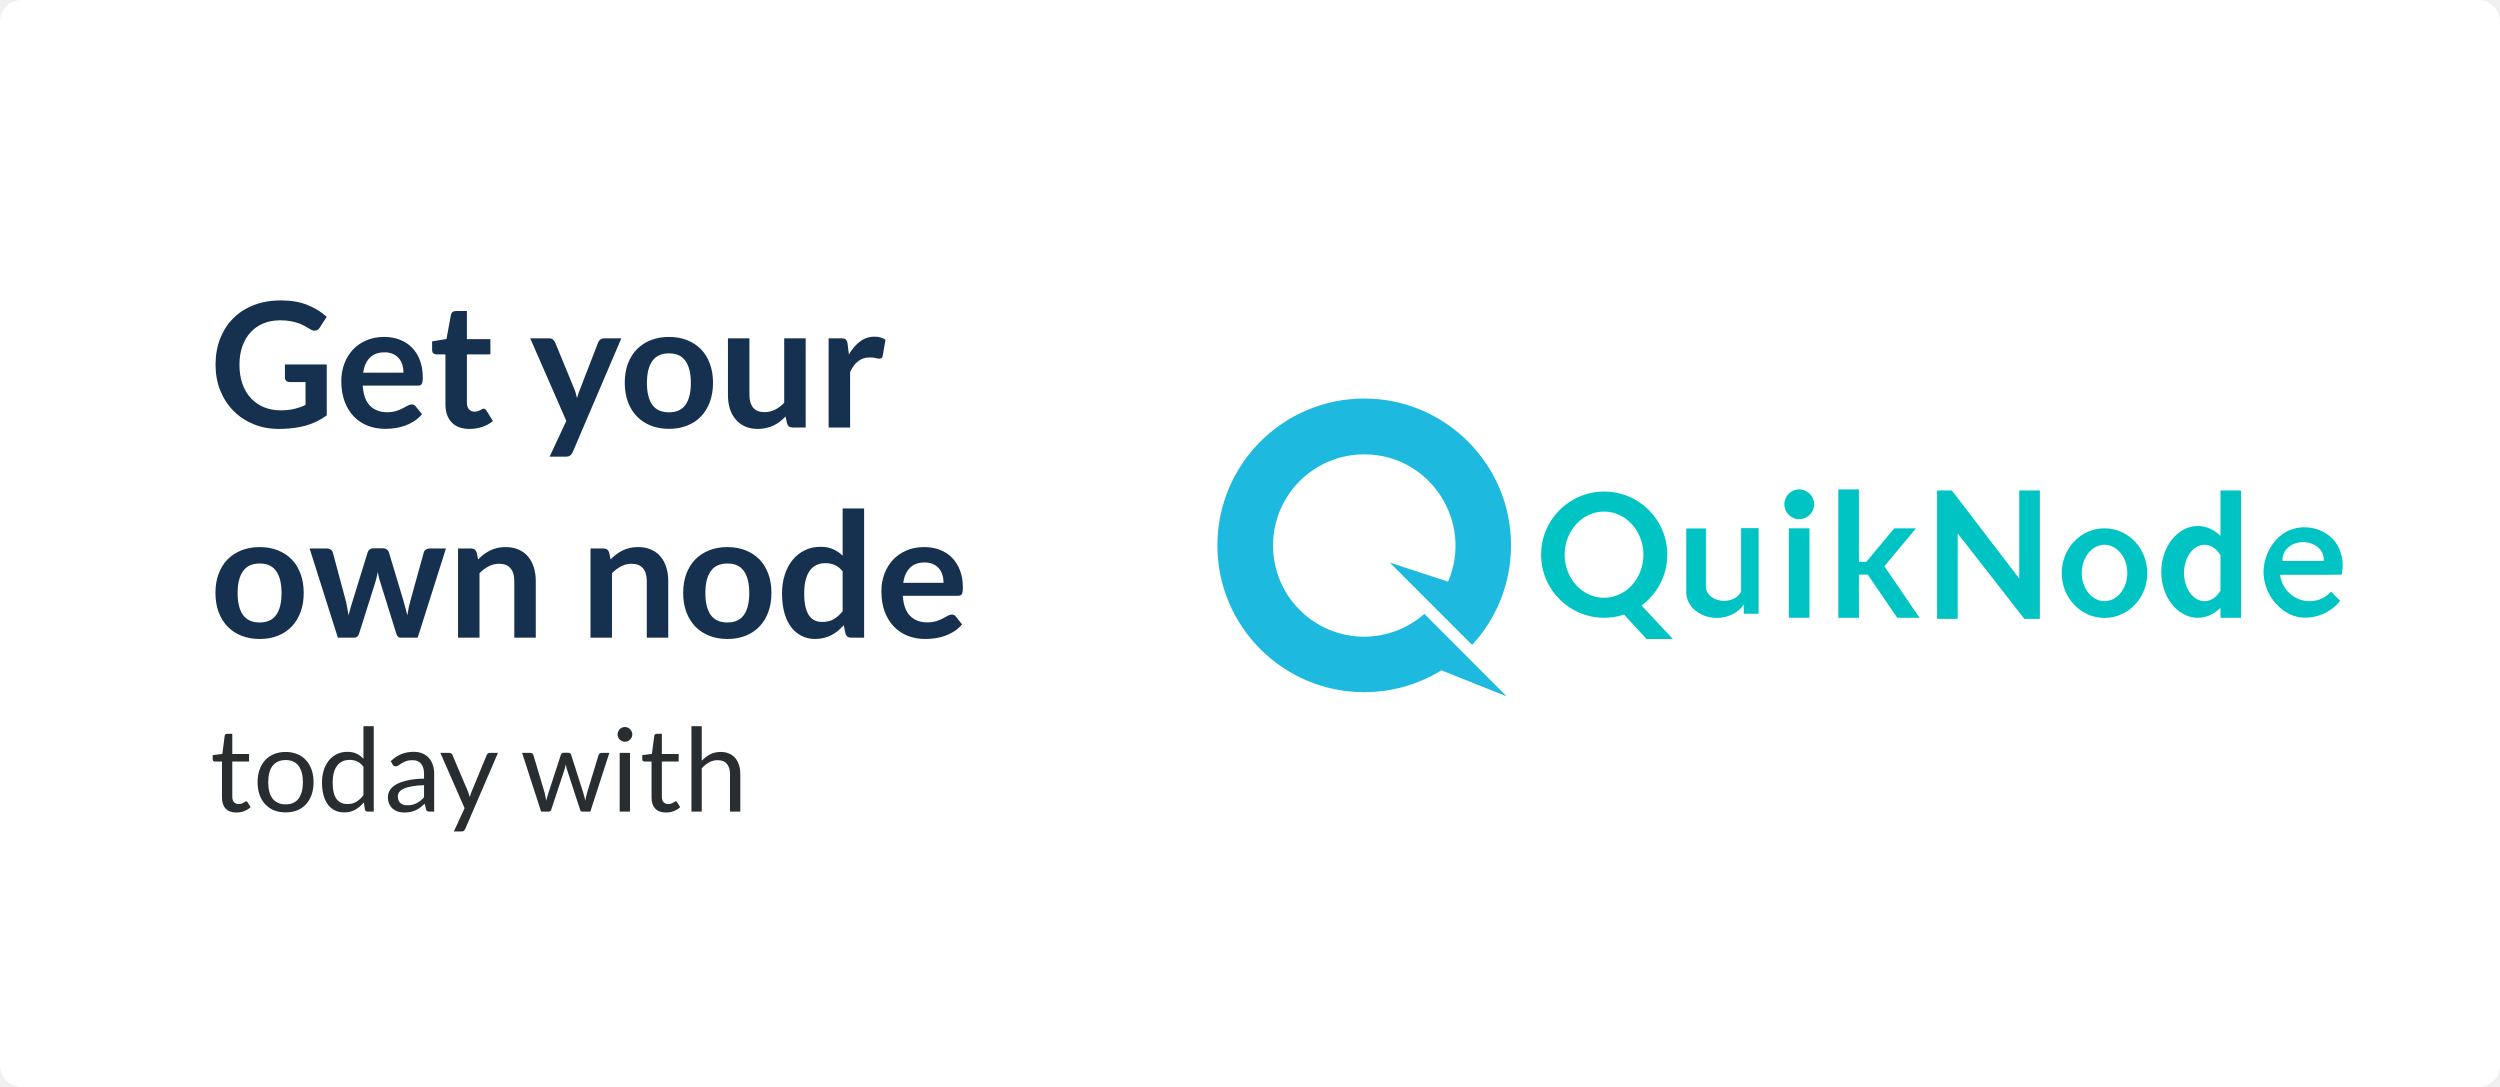
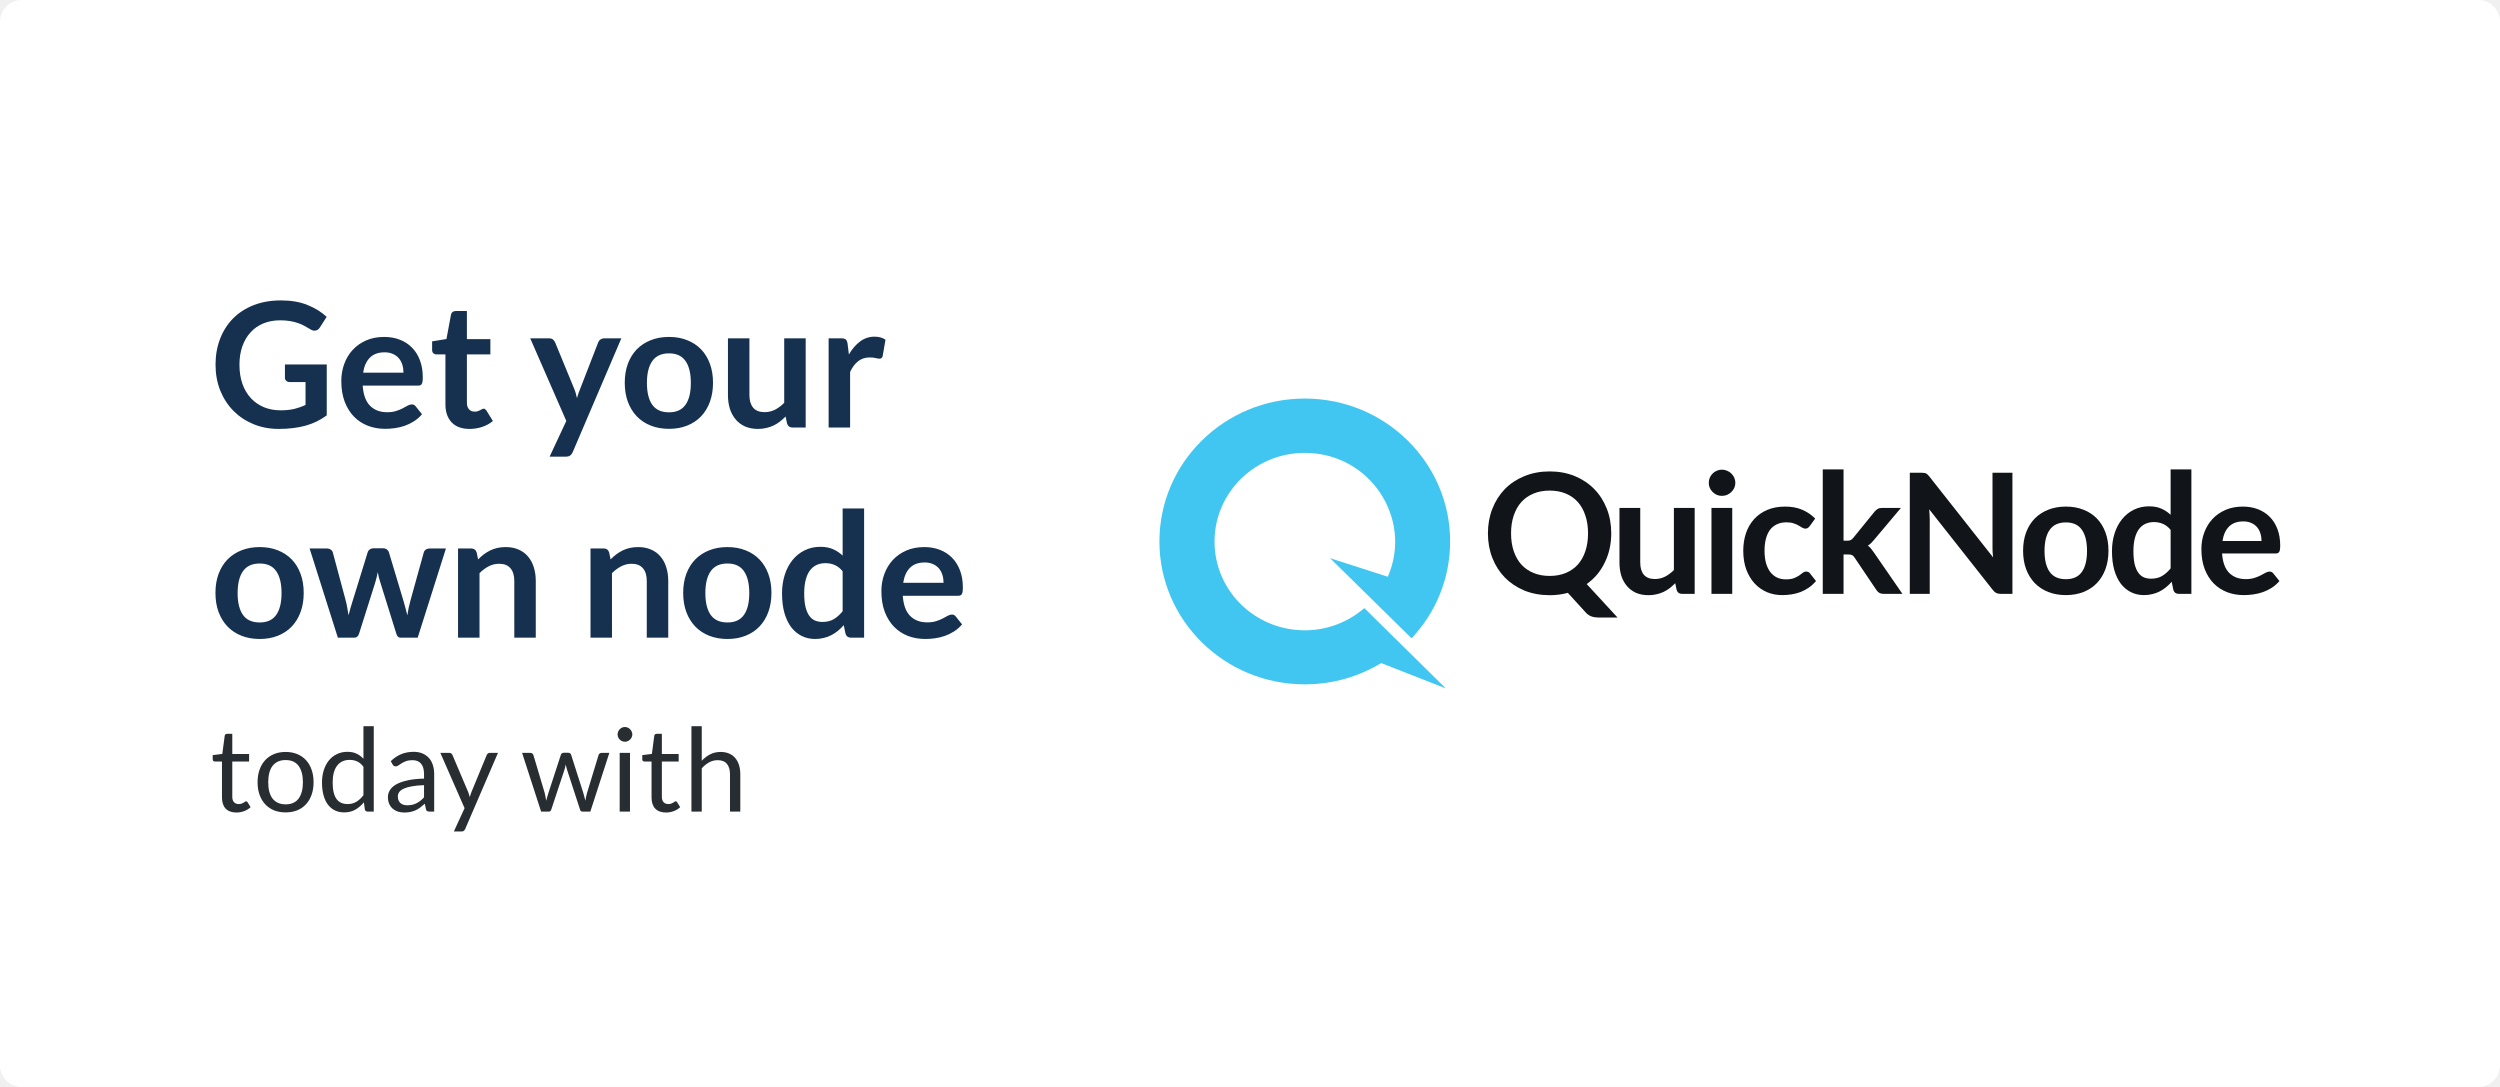
- <svg xmlns="http://www.w3.org/2000/svg" viewBox="0 0 345 150">
+ <svg xmlns="http://www.w3.org/2000/svg" width="345" height="150" viewBox="0 0 345 150" fill="none">
  <rect width="345" height="150" rx="3" fill="white" />
  <path d="M38.72 56.624C39.448 56.624 40.08 56.56 40.616 56.432C41.16 56.296 41.676 56.112 42.164 55.88V52.724H39.992C39.784 52.724 39.62 52.668 39.5 52.556C39.38 52.436 39.32 52.292 39.32 52.124V50.3H45.092V57.32C44.652 57.64 44.192 57.92 43.712 58.16C43.24 58.392 42.732 58.584 42.188 58.736C41.652 58.888 41.076 59 40.46 59.072C39.844 59.152 39.18 59.192 38.468 59.192C37.204 59.192 36.04 58.972 34.976 58.532C33.912 58.092 32.992 57.48 32.216 56.696C31.44 55.912 30.832 54.976 30.392 53.888C29.96 52.8 29.744 51.612 29.744 50.324C29.744 49.02 29.956 47.824 30.38 46.736C30.804 45.648 31.404 44.712 32.18 43.928C32.964 43.144 33.912 42.536 35.024 42.104C36.136 41.672 37.384 41.456 38.768 41.456C40.184 41.456 41.408 41.668 42.44 42.092C43.48 42.508 44.36 43.052 45.08 43.724L44.144 45.188C43.96 45.484 43.716 45.632 43.412 45.632C43.22 45.632 43.024 45.568 42.824 45.44C42.568 45.288 42.304 45.136 42.032 44.984C41.768 44.832 41.472 44.7 41.144 44.588C40.824 44.476 40.46 44.384 40.052 44.312C39.652 44.24 39.188 44.204 38.66 44.204C37.804 44.204 37.028 44.348 36.332 44.636C35.644 44.924 35.056 45.336 34.568 45.872C34.08 46.408 33.704 47.052 33.44 47.804C33.176 48.556 33.044 49.396 33.044 50.324C33.044 51.324 33.184 52.216 33.464 53C33.744 53.776 34.136 54.432 34.64 54.968C35.144 55.504 35.744 55.916 36.44 56.204C37.136 56.484 37.896 56.624 38.72 56.624ZM53.016 46.496C53.792 46.496 54.504 46.62 55.152 46.868C55.808 47.116 56.372 47.48 56.844 47.96C57.316 48.432 57.684 49.016 57.948 49.712C58.212 50.4 58.344 51.188 58.344 52.076C58.344 52.3 58.332 52.488 58.308 52.64C58.292 52.784 58.256 52.9 58.2 52.988C58.152 53.068 58.084 53.128 57.996 53.168C57.908 53.2 57.796 53.216 57.66 53.216H50.052C50.14 54.48 50.48 55.408 51.072 56C51.664 56.592 52.448 56.888 53.424 56.888C53.904 56.888 54.316 56.832 54.66 56.72C55.012 56.608 55.316 56.484 55.572 56.348C55.836 56.212 56.064 56.088 56.256 55.976C56.456 55.864 56.648 55.808 56.832 55.808C56.952 55.808 57.056 55.832 57.144 55.88C57.232 55.928 57.308 55.996 57.372 56.084L58.236 57.164C57.908 57.548 57.54 57.872 57.132 58.136C56.724 58.392 56.296 58.6 55.848 58.76C55.408 58.912 54.956 59.02 54.492 59.084C54.036 59.148 53.592 59.18 53.16 59.18C52.304 59.18 51.508 59.04 50.772 58.76C50.036 58.472 49.396 58.052 48.852 57.5C48.308 56.94 47.88 56.252 47.568 55.436C47.256 54.612 47.1 53.66 47.1 52.58C47.1 51.74 47.236 50.952 47.508 50.216C47.78 49.472 48.168 48.828 48.672 48.284C49.184 47.732 49.804 47.296 50.532 46.976C51.268 46.656 52.096 46.496 53.016 46.496ZM53.076 48.62C52.212 48.62 51.536 48.864 51.048 49.352C50.56 49.84 50.248 50.532 50.112 51.428H55.68C55.68 51.044 55.628 50.684 55.524 50.348C55.42 50.004 55.26 49.704 55.044 49.448C54.828 49.192 54.556 48.992 54.228 48.848C53.9 48.696 53.516 48.62 53.076 48.62ZM64.792 59.192C63.728 59.192 62.908 58.892 62.332 58.292C61.756 57.684 61.468 56.848 61.468 55.784V48.908H60.22C60.06 48.908 59.92 48.856 59.8 48.752C59.688 48.648 59.632 48.492 59.632 48.284V47.108L61.612 46.784L62.236 43.424C62.268 43.264 62.34 43.14 62.452 43.052C62.572 42.964 62.72 42.92 62.896 42.92H64.432V46.796H67.672V48.908H64.432V55.58C64.432 55.964 64.528 56.264 64.72 56.48C64.912 56.696 65.168 56.804 65.488 56.804C65.672 56.804 65.824 56.784 65.944 56.744C66.072 56.696 66.18 56.648 66.268 56.6C66.364 56.552 66.448 56.508 66.52 56.468C66.592 56.42 66.664 56.396 66.736 56.396C66.824 56.396 66.896 56.42 66.952 56.468C67.008 56.508 67.068 56.572 67.132 56.66L68.02 58.1C67.588 58.46 67.092 58.732 66.532 58.916C65.972 59.1 65.392 59.192 64.792 59.192ZM79.038 62.384C78.95 62.592 78.834 62.748 78.69 62.852C78.554 62.964 78.342 63.02 78.054 63.02H75.846L78.15 58.088L73.17 46.688H75.762C76.002 46.688 76.186 46.744 76.314 46.856C76.442 46.968 76.538 47.096 76.602 47.24L79.23 53.624C79.318 53.832 79.394 54.048 79.458 54.272C79.522 54.496 79.578 54.72 79.626 54.944C79.69 54.712 79.758 54.488 79.83 54.272C79.91 54.056 79.994 53.836 80.082 53.612L82.554 47.24C82.618 47.08 82.722 46.948 82.866 46.844C83.018 46.74 83.186 46.688 83.37 46.688H85.746L79.038 62.384ZM92.324 46.496C93.244 46.496 94.076 46.644 94.82 46.94C95.572 47.236 96.212 47.656 96.74 48.2C97.268 48.744 97.676 49.408 97.964 50.192C98.252 50.976 98.396 51.852 98.396 52.82C98.396 53.796 98.252 54.676 97.964 55.46C97.676 56.244 97.268 56.912 96.74 57.464C96.212 58.016 95.572 58.44 94.82 58.736C94.076 59.032 93.244 59.18 92.324 59.18C91.404 59.18 90.568 59.032 89.816 58.736C89.064 58.44 88.42 58.016 87.884 57.464C87.356 56.912 86.944 56.244 86.648 55.46C86.36 54.676 86.216 53.796 86.216 52.82C86.216 51.852 86.36 50.976 86.648 50.192C86.944 49.408 87.356 48.744 87.884 48.2C88.42 47.656 89.064 47.236 89.816 46.94C90.568 46.644 91.404 46.496 92.324 46.496ZM92.324 56.9C93.348 56.9 94.104 56.556 94.592 55.868C95.088 55.18 95.336 54.172 95.336 52.844C95.336 51.516 95.088 50.504 94.592 49.808C94.104 49.112 93.348 48.764 92.324 48.764C91.284 48.764 90.516 49.116 90.02 49.82C89.524 50.516 89.276 51.524 89.276 52.844C89.276 54.164 89.524 55.172 90.02 55.868C90.516 56.556 91.284 56.9 92.324 56.9ZM103.421 46.688V54.512C103.421 55.264 103.593 55.848 103.937 56.264C104.289 56.672 104.813 56.876 105.509 56.876C106.021 56.876 106.501 56.764 106.949 56.54C107.397 56.308 107.821 55.992 108.221 55.592V46.688H111.185V59H109.373C108.989 59 108.737 58.82 108.617 58.46L108.413 57.476C108.157 57.732 107.893 57.968 107.621 58.184C107.349 58.392 107.057 58.572 106.745 58.724C106.441 58.868 106.109 58.98 105.749 59.06C105.397 59.148 105.017 59.192 104.609 59.192C103.937 59.192 103.341 59.08 102.821 58.856C102.309 58.624 101.877 58.3 101.525 57.884C101.173 57.468 100.905 56.976 100.721 56.408C100.545 55.832 100.457 55.2 100.457 54.512V46.688H103.421ZM114.35 59V46.688H116.09C116.394 46.688 116.606 46.744 116.726 46.856C116.846 46.968 116.926 47.16 116.966 47.432L117.146 48.92C117.586 48.16 118.102 47.56 118.694 47.12C119.286 46.68 119.95 46.46 120.686 46.46C121.294 46.46 121.798 46.6 122.198 46.88L121.814 49.1C121.79 49.244 121.738 49.348 121.658 49.412C121.578 49.468 121.47 49.496 121.334 49.496C121.214 49.496 121.05 49.468 120.842 49.412C120.634 49.356 120.358 49.328 120.014 49.328C119.398 49.328 118.87 49.5 118.43 49.844C117.99 50.18 117.618 50.676 117.314 51.332V59H114.35ZM35.84 75.496C36.76 75.496 37.592 75.644 38.336 75.94C39.088 76.236 39.728 76.656 40.256 77.2C40.784 77.744 41.192 78.408 41.48 79.192C41.768 79.976 41.912 80.852 41.912 81.82C41.912 82.796 41.768 83.676 41.48 84.46C41.192 85.244 40.784 85.912 40.256 86.464C39.728 87.016 39.088 87.44 38.336 87.736C37.592 88.032 36.76 88.18 35.84 88.18C34.92 88.18 34.084 88.032 33.332 87.736C32.58 87.44 31.936 87.016 31.4 86.464C30.872 85.912 30.46 85.244 30.164 84.46C29.876 83.676 29.732 82.796 29.732 81.82C29.732 80.852 29.876 79.976 30.164 79.192C30.46 78.408 30.872 77.744 31.4 77.2C31.936 76.656 32.58 76.236 33.332 75.94C34.084 75.644 34.92 75.496 35.84 75.496ZM35.84 85.9C36.864 85.9 37.62 85.556 38.108 84.868C38.604 84.18 38.852 83.172 38.852 81.844C38.852 80.516 38.604 79.504 38.108 78.808C37.62 78.112 36.864 77.764 35.84 77.764C34.8 77.764 34.032 78.116 33.536 78.82C33.04 79.516 32.792 80.524 32.792 81.844C32.792 83.164 33.04 84.172 33.536 84.868C34.032 85.556 34.8 85.9 35.84 85.9ZM42.725 75.688H45.077C45.301 75.688 45.489 75.74 45.641 75.844C45.793 75.948 45.889 76.08 45.929 76.24L47.693 82.816C47.789 83.176 47.865 83.528 47.921 83.872C47.985 84.216 48.045 84.56 48.101 84.904C48.189 84.56 48.281 84.216 48.377 83.872C48.481 83.528 48.589 83.176 48.701 82.816L50.741 76.216C50.789 76.056 50.885 75.924 51.029 75.82C51.173 75.716 51.341 75.664 51.533 75.664H52.841C53.057 75.664 53.237 75.716 53.381 75.82C53.525 75.924 53.621 76.056 53.669 76.216L55.685 82.936C55.789 83.28 55.881 83.616 55.961 83.944C56.049 84.264 56.133 84.588 56.213 84.916C56.269 84.572 56.329 84.228 56.393 83.884C56.465 83.54 56.553 83.184 56.657 82.816L58.481 76.24C58.521 76.08 58.617 75.948 58.769 75.844C58.921 75.74 59.097 75.688 59.297 75.688H61.541L57.641 88H55.253C54.997 88 54.813 87.824 54.701 87.472L52.481 80.356C52.409 80.124 52.341 79.892 52.277 79.66C52.221 79.42 52.173 79.184 52.133 78.952C52.085 79.192 52.033 79.432 51.977 79.672C51.921 79.904 51.857 80.14 51.785 80.38L49.541 87.472C49.429 87.824 49.213 88 48.893 88H46.625L42.725 75.688ZM63.209 88V75.688H65.021C65.405 75.688 65.657 75.868 65.777 76.228L65.981 77.2C66.229 76.944 66.489 76.712 66.761 76.504C67.041 76.296 67.333 76.116 67.637 75.964C67.949 75.812 68.281 75.696 68.633 75.616C68.985 75.536 69.369 75.496 69.785 75.496C70.457 75.496 71.053 75.612 71.573 75.844C72.093 76.068 72.525 76.388 72.869 76.804C73.221 77.212 73.485 77.704 73.661 78.28C73.845 78.848 73.937 79.476 73.937 80.164V88H70.973V80.164C70.973 79.412 70.797 78.832 70.445 78.424C70.101 78.008 69.581 77.8 68.885 77.8C68.373 77.8 67.893 77.916 67.445 78.148C66.997 78.38 66.573 78.696 66.173 79.096V88H63.209ZM81.49 88V75.688H83.302C83.686 75.688 83.938 75.868 84.058 76.228L84.262 77.2C84.51 76.944 84.77 76.712 85.042 76.504C85.322 76.296 85.614 76.116 85.918 75.964C86.23 75.812 86.562 75.696 86.914 75.616C87.266 75.536 87.65 75.496 88.066 75.496C88.738 75.496 89.334 75.612 89.854 75.844C90.374 76.068 90.806 76.388 91.15 76.804C91.502 77.212 91.766 77.704 91.942 78.28C92.126 78.848 92.218 79.476 92.218 80.164V88H89.254V80.164C89.254 79.412 89.078 78.832 88.726 78.424C88.382 78.008 87.862 77.8 87.166 77.8C86.654 77.8 86.174 77.916 85.726 78.148C85.278 78.38 84.854 78.696 84.454 79.096V88H81.49ZM100.387 75.496C101.307 75.496 102.139 75.644 102.883 75.94C103.635 76.236 104.275 76.656 104.803 77.2C105.331 77.744 105.739 78.408 106.027 79.192C106.315 79.976 106.459 80.852 106.459 81.82C106.459 82.796 106.315 83.676 106.027 84.46C105.739 85.244 105.331 85.912 104.803 86.464C104.275 87.016 103.635 87.44 102.883 87.736C102.139 88.032 101.307 88.18 100.387 88.18C99.467 88.18 98.631 88.032 97.879 87.736C97.127 87.44 96.483 87.016 95.947 86.464C95.419 85.912 95.007 85.244 94.711 84.46C94.423 83.676 94.279 82.796 94.279 81.82C94.279 80.852 94.423 79.976 94.711 79.192C95.007 78.408 95.419 77.744 95.947 77.2C96.483 76.656 97.127 76.236 97.879 75.94C98.631 75.644 99.467 75.496 100.387 75.496ZM100.387 85.9C101.411 85.9 102.167 85.556 102.655 84.868C103.151 84.18 103.399 83.172 103.399 81.844C103.399 80.516 103.151 79.504 102.655 78.808C102.167 78.112 101.411 77.764 100.387 77.764C99.347 77.764 98.579 78.116 98.083 78.82C97.587 79.516 97.339 80.524 97.339 81.844C97.339 83.164 97.587 84.172 98.083 84.868C98.579 85.556 99.347 85.9 100.387 85.9ZM117.436 88C117.052 88 116.8 87.82 116.68 87.46L116.44 86.272C116.184 86.56 115.916 86.82 115.636 87.052C115.356 87.284 115.052 87.484 114.724 87.652C114.404 87.82 114.056 87.948 113.68 88.036C113.312 88.132 112.912 88.18 112.48 88.18C111.808 88.18 111.192 88.04 110.632 87.76C110.072 87.48 109.588 87.076 109.18 86.548C108.78 86.012 108.468 85.352 108.244 84.568C108.028 83.784 107.92 82.888 107.92 81.88C107.92 80.968 108.044 80.12 108.292 79.336C108.54 78.552 108.896 77.872 109.36 77.296C109.824 76.72 110.38 76.272 111.028 75.952C111.676 75.624 112.404 75.46 113.212 75.46C113.9 75.46 114.488 75.572 114.976 75.796C115.464 76.012 115.9 76.304 116.284 76.672V70.168H119.247V88H117.436ZM113.488 85.828C114.104 85.828 114.628 85.7 115.06 85.444C115.492 85.188 115.9 84.824 116.284 84.352V78.832C115.948 78.424 115.58 78.136 115.18 77.968C114.788 77.8 114.364 77.716 113.908 77.716C113.46 77.716 113.052 77.8 112.684 77.968C112.324 78.136 112.016 78.392 111.76 78.736C111.512 79.072 111.32 79.504 111.184 80.032C111.048 80.552 110.98 81.168 110.98 81.88C110.98 82.6 111.036 83.212 111.148 83.716C111.268 84.212 111.436 84.62 111.652 84.94C111.868 85.252 112.132 85.48 112.444 85.624C112.756 85.76 113.104 85.828 113.488 85.828ZM127.547 75.496C128.323 75.496 129.035 75.62 129.683 75.868C130.339 76.116 130.903 76.48 131.375 76.96C131.847 77.432 132.215 78.016 132.479 78.712C132.743 79.4 132.875 80.188 132.875 81.076C132.875 81.3 132.863 81.488 132.839 81.64C132.823 81.784 132.787 81.9 132.731 81.988C132.683 82.068 132.615 82.128 132.527 82.168C132.439 82.2 132.327 82.216 132.191 82.216H124.583C124.671 83.48 125.011 84.408 125.603 85C126.195 85.592 126.979 85.888 127.955 85.888C128.435 85.888 128.847 85.832 129.191 85.72C129.543 85.608 129.847 85.484 130.103 85.348C130.367 85.212 130.595 85.088 130.787 84.976C130.987 84.864 131.179 84.808 131.363 84.808C131.483 84.808 131.587 84.832 131.675 84.88C131.763 84.928 131.839 84.996 131.903 85.084L132.767 86.164C132.439 86.548 132.071 86.872 131.663 87.136C131.255 87.392 130.827 87.6 130.379 87.76C129.939 87.912 129.487 88.02 129.023 88.084C128.567 88.148 128.123 88.18 127.691 88.18C126.835 88.18 126.039 88.04 125.303 87.76C124.567 87.472 123.927 87.052 123.383 86.5C122.839 85.94 122.411 85.252 122.099 84.436C121.787 83.612 121.631 82.66 121.631 81.58C121.631 80.74 121.767 79.952 122.039 79.216C122.311 78.472 122.699 77.828 123.203 77.284C123.715 76.732 124.335 76.296 125.063 75.976C125.799 75.656 126.627 75.496 127.547 75.496ZM127.607 77.62C126.743 77.62 126.067 77.864 125.579 78.352C125.091 78.84 124.779 79.532 124.643 80.428H130.211C130.211 80.044 130.159 79.684 130.055 79.348C129.951 79.004 129.791 78.704 129.575 78.448C129.359 78.192 129.087 77.992 128.759 77.848C128.431 77.696 128.047 77.62 127.607 77.62Z" fill="#163150" />
  <path d="M32.624 112.128C31.984 112.128 31.491 111.949 31.144 111.592C30.803 111.235 30.632 110.72 30.632 110.048V105.088H29.656C29.571 105.088 29.499 105.064 29.44 105.016C29.381 104.963 29.352 104.883 29.352 104.776V104.208L30.68 104.04L31.008 101.536C31.019 101.456 31.053 101.392 31.112 101.344C31.171 101.291 31.245 101.264 31.336 101.264H32.056V104.056H34.376V105.088H32.056V109.952C32.056 110.293 32.139 110.547 32.304 110.712C32.469 110.877 32.683 110.96 32.944 110.96C33.093 110.96 33.221 110.941 33.328 110.904C33.44 110.861 33.536 110.816 33.616 110.768C33.696 110.72 33.763 110.677 33.816 110.64C33.875 110.597 33.925 110.576 33.968 110.576C34.043 110.576 34.109 110.621 34.168 110.712L34.584 111.392C34.339 111.621 34.043 111.803 33.696 111.936C33.349 112.064 32.992 112.128 32.624 112.128ZM39.417 103.768C40.009 103.768 40.542 103.867 41.017 104.064C41.497 104.261 41.902 104.541 42.233 104.904C42.569 105.267 42.825 105.707 43.001 106.224C43.182 106.736 43.273 107.309 43.273 107.944C43.273 108.584 43.182 109.16 43.001 109.672C42.825 110.184 42.569 110.621 42.233 110.984C41.902 111.347 41.497 111.627 41.017 111.824C40.542 112.016 40.009 112.112 39.417 112.112C38.825 112.112 38.289 112.016 37.809 111.824C37.334 111.627 36.929 111.347 36.593 110.984C36.257 110.621 35.998 110.184 35.817 109.672C35.635 109.16 35.545 108.584 35.545 107.944C35.545 107.309 35.635 106.736 35.817 106.224C35.998 105.707 36.257 105.267 36.593 104.904C36.929 104.541 37.334 104.261 37.809 104.064C38.289 103.867 38.825 103.768 39.417 103.768ZM39.417 111C40.217 111 40.814 110.733 41.209 110.2C41.603 109.661 41.801 108.912 41.801 107.952C41.801 106.987 41.603 106.235 41.209 105.696C40.814 105.157 40.217 104.888 39.417 104.888C39.011 104.888 38.659 104.957 38.361 105.096C38.062 105.235 37.811 105.435 37.609 105.696C37.411 105.957 37.262 106.28 37.161 106.664C37.065 107.043 37.017 107.472 37.017 107.952C37.017 108.432 37.065 108.861 37.161 109.24C37.262 109.619 37.411 109.939 37.609 110.2C37.811 110.456 38.062 110.653 38.361 110.792C38.659 110.931 39.011 111 39.417 111ZM50.731 112C50.529 112 50.401 111.901 50.347 111.704L50.219 110.72C49.873 111.141 49.475 111.48 49.027 111.736C48.585 111.987 48.075 112.112 47.499 112.112C47.035 112.112 46.614 112.024 46.235 111.848C45.857 111.667 45.534 111.403 45.267 111.056C45.001 110.709 44.795 110.277 44.651 109.76C44.507 109.243 44.435 108.648 44.435 107.976C44.435 107.379 44.515 106.824 44.675 106.312C44.835 105.795 45.065 105.347 45.363 104.968C45.667 104.589 46.035 104.293 46.467 104.08C46.899 103.861 47.39 103.752 47.939 103.752C48.435 103.752 48.859 103.837 49.211 104.008C49.563 104.173 49.878 104.408 50.155 104.712V100.216H51.579V112H50.731ZM47.971 110.96C48.435 110.96 48.841 110.853 49.187 110.64C49.539 110.427 49.862 110.125 50.155 109.736V105.816C49.894 105.464 49.606 105.219 49.291 105.08C48.982 104.936 48.638 104.864 48.259 104.864C47.502 104.864 46.921 105.133 46.515 105.672C46.11 106.211 45.907 106.979 45.907 107.976C45.907 108.504 45.953 108.957 46.043 109.336C46.134 109.709 46.267 110.019 46.443 110.264C46.619 110.504 46.835 110.68 47.091 110.792C47.347 110.904 47.641 110.96 47.971 110.96ZM59.917 112H59.285C59.146 112 59.034 111.979 58.949 111.936C58.864 111.893 58.807 111.803 58.781 111.664L58.621 110.912C58.407 111.104 58.2 111.277 57.997 111.432C57.794 111.581 57.581 111.709 57.357 111.816C57.133 111.917 56.893 111.995 56.637 112.048C56.386 112.101 56.106 112.128 55.797 112.128C55.482 112.128 55.186 112.085 54.909 112C54.637 111.909 54.4 111.776 54.197 111.6C53.994 111.424 53.831 111.203 53.709 110.936C53.592 110.664 53.533 110.344 53.533 109.976C53.533 109.656 53.621 109.349 53.797 109.056C53.973 108.757 54.255 108.493 54.645 108.264C55.039 108.035 55.554 107.848 56.189 107.704C56.824 107.555 57.599 107.469 58.517 107.448V106.816C58.517 106.187 58.381 105.712 58.109 105.392C57.842 105.067 57.445 104.904 56.917 104.904C56.57 104.904 56.277 104.949 56.037 105.04C55.802 105.125 55.597 105.224 55.421 105.336C55.25 105.443 55.101 105.541 54.973 105.632C54.85 105.717 54.727 105.76 54.605 105.76C54.509 105.76 54.423 105.736 54.349 105.688C54.279 105.635 54.224 105.571 54.181 105.496L53.925 105.04C54.373 104.608 54.855 104.285 55.373 104.072C55.89 103.859 56.464 103.752 57.093 103.752C57.546 103.752 57.949 103.827 58.301 103.976C58.653 104.125 58.949 104.333 59.189 104.6C59.429 104.867 59.61 105.189 59.733 105.568C59.855 105.947 59.917 106.363 59.917 106.816V112ZM56.221 111.128C56.471 111.128 56.701 111.104 56.909 111.056C57.117 111.003 57.312 110.931 57.493 110.84C57.679 110.744 57.855 110.629 58.021 110.496C58.191 110.363 58.357 110.211 58.517 110.04V108.352C57.861 108.373 57.303 108.427 56.845 108.512C56.386 108.592 56.013 108.699 55.725 108.832C55.437 108.965 55.226 109.123 55.093 109.304C54.965 109.485 54.901 109.688 54.901 109.912C54.901 110.125 54.935 110.309 55.005 110.464C55.074 110.619 55.167 110.747 55.285 110.848C55.402 110.944 55.541 111.016 55.701 111.064C55.861 111.107 56.034 111.128 56.221 111.128ZM64.2 114.392C64.152 114.499 64.091 114.584 64.016 114.648C63.947 114.712 63.838 114.744 63.688 114.744H62.632L64.112 111.528L60.768 103.896H62C62.123 103.896 62.219 103.928 62.288 103.992C62.358 104.051 62.408 104.117 62.44 104.192L64.608 109.296C64.656 109.413 64.696 109.531 64.728 109.648C64.766 109.765 64.798 109.885 64.824 110.008C64.862 109.885 64.899 109.765 64.936 109.648C64.974 109.531 65.016 109.411 65.064 109.288L67.168 104.192C67.2 104.107 67.254 104.037 67.328 103.984C67.408 103.925 67.494 103.896 67.584 103.896H68.72L64.2 114.392ZM72.049 103.896H73.169C73.287 103.896 73.383 103.925 73.457 103.984C73.532 104.043 73.583 104.112 73.609 104.192L75.162 109.408C75.204 109.6 75.244 109.787 75.281 109.968C75.319 110.144 75.351 110.323 75.377 110.504C75.42 110.323 75.468 110.144 75.522 109.968C75.575 109.787 75.631 109.6 75.689 109.408L77.401 104.16C77.428 104.08 77.474 104.013 77.537 103.96C77.607 103.907 77.692 103.88 77.793 103.88H78.409C78.516 103.88 78.604 103.907 78.674 103.96C78.743 104.013 78.791 104.08 78.817 104.16L80.49 109.408C80.548 109.595 80.599 109.779 80.641 109.96C80.689 110.141 80.735 110.32 80.778 110.496C80.804 110.32 80.839 110.136 80.882 109.944C80.924 109.752 80.969 109.573 81.017 109.408L82.602 104.192C82.628 104.107 82.679 104.037 82.754 103.984C82.828 103.925 82.916 103.896 83.017 103.896H84.09L81.466 112H80.338C80.199 112 80.103 111.909 80.049 111.728L78.257 106.232C78.215 106.109 78.18 105.987 78.153 105.864C78.127 105.736 78.1 105.611 78.073 105.488C78.047 105.611 78.02 105.736 77.993 105.864C77.967 105.992 77.932 106.117 77.889 106.24L76.073 111.728C76.015 111.909 75.906 112 75.746 112H74.674L72.049 103.896ZM86.939 103.896V112H85.516V103.896H86.939ZM87.26 101.352C87.26 101.491 87.23 101.621 87.171 101.744C87.118 101.861 87.043 101.968 86.948 102.064C86.857 102.155 86.75 102.227 86.627 102.28C86.505 102.333 86.374 102.36 86.236 102.36C86.097 102.36 85.966 102.333 85.844 102.28C85.726 102.227 85.62 102.155 85.523 102.064C85.433 101.968 85.361 101.861 85.308 101.744C85.254 101.621 85.228 101.491 85.228 101.352C85.228 101.213 85.254 101.083 85.308 100.96C85.361 100.832 85.433 100.723 85.523 100.632C85.62 100.536 85.726 100.461 85.844 100.408C85.966 100.355 86.097 100.328 86.236 100.328C86.374 100.328 86.505 100.355 86.627 100.408C86.75 100.461 86.857 100.536 86.948 100.632C87.043 100.723 87.118 100.832 87.171 100.96C87.23 101.083 87.26 101.213 87.26 101.352ZM91.905 112.128C91.265 112.128 90.772 111.949 90.425 111.592C90.084 111.235 89.913 110.72 89.913 110.048V105.088H88.937C88.852 105.088 88.78 105.064 88.721 105.016C88.663 104.963 88.633 104.883 88.633 104.776V104.208L89.961 104.04L90.289 101.536C90.3 101.456 90.335 101.392 90.393 101.344C90.452 101.291 90.527 101.264 90.617 101.264H91.337V104.056H93.657V105.088H91.337V109.952C91.337 110.293 91.42 110.547 91.585 110.712C91.751 110.877 91.964 110.96 92.225 110.96C92.375 110.96 92.503 110.941 92.609 110.904C92.721 110.861 92.817 110.816 92.897 110.768C92.977 110.72 93.044 110.677 93.097 110.64C93.156 110.597 93.207 110.576 93.249 110.576C93.324 110.576 93.391 110.621 93.449 110.712L93.865 111.392C93.62 111.621 93.324 111.803 92.977 111.936C92.631 112.064 92.273 112.128 91.905 112.128ZM95.418 112V100.216H96.842V104.984C97.189 104.616 97.573 104.323 97.994 104.104C98.415 103.88 98.901 103.768 99.45 103.768C99.893 103.768 100.282 103.843 100.618 103.992C100.959 104.136 101.242 104.344 101.466 104.616C101.695 104.883 101.869 105.205 101.986 105.584C102.103 105.963 102.162 106.381 102.162 106.84V112H100.738V106.84C100.738 106.227 100.597 105.752 100.314 105.416C100.037 105.075 99.61 104.904 99.034 104.904C98.613 104.904 98.218 105.005 97.85 105.208C97.487 105.411 97.151 105.685 96.842 106.032V112H95.418Z" fill="#282D32" />
-   <path d="M226.536 83.562C228.675 81.979 230.087 79.433 230.087 76.545C230.087 71.731 226.194 67.837 221.38 67.837C216.566 67.837 212.672 71.731 212.672 76.545C212.672 81.359 216.566 85.253 221.38 85.253C222.342 85.253 223.262 85.103 224.118 84.803L227.221 88.184H230.858L226.536 83.562ZM215.924 76.545C215.924 73.25 218.363 70.597 221.358 70.597C224.354 70.597 226.793 73.271 226.793 76.545C226.793 79.84 224.354 82.493 221.358 82.493C218.363 82.493 215.924 79.84 215.924 76.545Z" fill="#00C4C4" />
-   <path d="M240.273 72.908V79.519V80.289V81.573H240.294C239.974 82.364 239.032 82.921 237.92 82.921C236.55 82.921 235.416 82.043 235.416 80.952V78.406V72.929H232.699V81.573C232.699 81.615 232.699 81.68 232.699 81.722C232.699 83.691 234.603 85.274 236.935 85.274C238.519 85.274 239.909 84.525 240.637 83.434V84.696H242.691V81.551V76.031V72.886H240.273V72.908Z" fill="#00C4C4" />
-   <path d="M249.707 72.908H246.861V85.253H249.707V72.908Z" fill="#00C4C4" />
-   <path d="M248.294 71.645C249.429 71.645 250.348 70.726 250.348 69.591C250.348 68.457 249.429 67.537 248.294 67.537C247.16 67.537 246.24 68.457 246.24 69.591C246.24 70.726 247.16 71.645 248.294 71.645Z" fill="#00C4C4" />
-   <path d="M260.042 78.15L264.406 72.908H261.411L258.694 76.16L257.56 77.529H256.533V77.508V72.993V67.537H253.687V73.229L253.623 73.271L253.687 73.336V85.253H256.533V79.305H256.832H257.752L258.351 80.182L261.817 85.253H264.898L260.042 78.15Z" fill="#00C4C4" />
-   <path d="M278.656 67.687V79.84L270.162 68.736L269.349 67.687H267.316V69.955V85.402H270.162V73.614L278.656 84.504L279.362 85.402H281.501V67.687H278.656Z" fill="#00C4C4" />
-   <path d="M290.423 72.908C287.149 72.908 284.518 75.668 284.518 79.091C284.518 82.514 287.171 85.274 290.423 85.274C293.696 85.274 296.328 82.514 296.328 79.091C296.328 75.668 293.675 72.908 290.423 72.908ZM290.423 82.963C288.69 82.963 287.278 81.209 287.278 79.07C287.278 76.93 288.69 75.176 290.423 75.176C292.156 75.176 293.568 76.93 293.568 79.07C293.568 81.209 292.156 82.963 290.423 82.963Z" fill="#00C4C4" />
-   <path d="M306.425 67.687V73.956C305.569 73.1 304.478 72.587 303.301 72.587C300.52 72.587 298.252 75.432 298.252 78.92C298.252 82.407 300.52 85.253 303.301 85.253C304.478 85.253 305.569 84.739 306.425 83.883V85.253H309.27V67.687H306.425ZM304.221 82.963C302.659 82.963 301.397 81.209 301.397 79.07C301.397 76.93 302.659 75.176 304.221 75.176C305.12 75.176 305.911 75.753 306.425 76.63V81.508C305.89 82.407 305.098 82.963 304.221 82.963Z" fill="#00C4C4" />
-   <path d="M318.728 82.963C316.631 82.963 314.92 81.38 314.642 79.326H320.29C321.231 79.326 322.194 79.326 323.135 79.305C323.178 79.155 323.328 78.513 323.285 77.679C323.285 77.508 323.178 76.031 322.301 74.833C321.124 73.207 318.792 72.416 316.76 72.908C314.021 73.549 312.416 76.352 312.374 78.856C312.331 81.829 314.47 84.504 316.952 85.103C318.193 85.402 319.37 85.146 319.969 84.953C321.616 84.44 322.601 83.37 322.943 82.921L321.681 81.637C320.953 82.471 319.905 82.963 318.728 82.963ZM317.829 74.812C319.391 74.812 320.675 75.86 320.675 77.165C320.675 77.251 320.675 77.337 320.654 77.422H315.005C314.984 77.337 314.984 77.251 314.984 77.165C315.005 75.86 316.268 74.812 317.829 74.812Z" fill="#00C4C4" />
-   <path d="M188.261 87.863C181.308 87.863 175.681 82.236 175.681 75.283C175.681 68.329 181.308 62.702 188.261 62.702C197.397 62.702 203.366 72.073 199.836 80.268L191.791 77.636L203.152 88.997C206.49 85.381 208.522 80.567 208.522 75.261C208.522 64.072 199.451 55 188.261 55C177.072 55 168 64.072 168 75.261C168 86.451 177.072 95.522 188.261 95.522C192.176 95.522 195.814 94.41 198.916 92.506L207.923 96.1L196.562 84.718C194.337 86.665 191.428 87.863 188.261 87.863Z" fill="#1DB9DE" />
+   <g clip-path="url(#clip0)">
+     <path d="M222.353 73.596C222.353 74.343 222.275 75.06 222.121 75.745C221.966 76.424 221.741 77.059 221.447 77.652C221.161 78.246 220.809 78.793 220.391 79.293C219.973 79.787 219.497 80.222 218.963 80.599L223.223 85.222H220.646C220.275 85.222 219.938 85.172 219.636 85.072C219.342 84.972 219.071 84.787 218.824 84.517L216.363 81.813C215.968 81.921 215.561 82.002 215.144 82.056C214.733 82.109 214.304 82.136 213.855 82.136C212.586 82.136 211.425 81.925 210.372 81.501C209.327 81.069 208.43 80.472 207.679 79.71C206.936 78.947 206.359 78.045 205.949 77.005C205.539 75.957 205.334 74.821 205.334 73.596C205.334 72.371 205.539 71.238 205.949 70.198C206.359 69.15 206.936 68.245 207.679 67.482C208.43 66.719 209.327 66.126 210.372 65.702C211.425 65.271 212.586 65.055 213.855 65.055C215.124 65.055 216.281 65.271 217.326 65.702C218.371 66.134 219.265 66.731 220.008 67.494C220.751 68.249 221.327 69.15 221.737 70.198C222.148 71.238 222.353 72.371 222.353 73.596ZM219.149 73.596C219.149 72.679 219.025 71.858 218.777 71.134C218.537 70.402 218.189 69.782 217.732 69.273C217.276 68.765 216.719 68.376 216.061 68.106C215.411 67.837 214.675 67.702 213.855 67.702C213.035 67.702 212.295 67.837 211.638 68.106C210.98 68.376 210.419 68.765 209.954 69.273C209.498 69.782 209.146 70.402 208.898 71.134C208.65 71.858 208.526 72.679 208.526 73.596C208.526 74.513 208.65 75.337 208.898 76.069C209.146 76.793 209.498 77.41 209.954 77.918C210.419 78.419 210.98 78.804 211.638 79.074C212.295 79.344 213.035 79.478 213.855 79.478C214.675 79.478 215.411 79.344 216.061 79.074C216.719 78.804 217.276 78.419 217.732 77.918C218.189 77.41 218.537 76.793 218.777 76.069C219.025 75.337 219.149 74.513 219.149 73.596Z" fill="#11151A" />
+     <path d="M226.354 70.094V77.629C226.354 78.353 226.52 78.916 226.853 79.317C227.193 79.71 227.7 79.906 228.374 79.906C228.869 79.906 229.333 79.798 229.767 79.582C230.2 79.359 230.61 79.055 230.997 78.669V70.094H233.865V81.952H232.112C231.74 81.952 231.497 81.778 231.38 81.431L231.183 80.484C230.935 80.73 230.68 80.958 230.417 81.166C230.154 81.366 229.871 81.539 229.569 81.686C229.275 81.825 228.954 81.932 228.606 82.009C228.265 82.094 227.898 82.136 227.503 82.136C226.853 82.136 226.276 82.029 225.773 81.813C225.278 81.589 224.86 81.277 224.519 80.877C224.179 80.476 223.92 80.002 223.742 79.455C223.571 78.901 223.486 78.292 223.486 77.629V70.094H226.354Z" fill="#11151A" />
+     <path d="M239.049 70.094V81.952H236.182V70.094H239.049ZM239.479 66.638C239.479 66.885 239.429 67.116 239.328 67.332C239.228 67.548 239.092 67.736 238.922 67.898C238.759 68.06 238.566 68.191 238.341 68.291C238.117 68.384 237.877 68.43 237.622 68.43C237.374 68.43 237.138 68.384 236.913 68.291C236.697 68.191 236.507 68.06 236.345 67.898C236.182 67.736 236.05 67.548 235.95 67.332C235.857 67.116 235.811 66.885 235.811 66.638C235.811 66.384 235.857 66.145 235.95 65.922C236.05 65.698 236.182 65.506 236.345 65.344C236.507 65.182 236.697 65.055 236.913 64.963C237.138 64.862 237.374 64.812 237.622 64.812C237.877 64.812 238.117 64.862 238.341 64.963C238.566 65.055 238.759 65.182 238.922 65.344C239.092 65.506 239.228 65.698 239.328 65.922C239.429 66.145 239.479 66.384 239.479 66.638Z" fill="#11151A" />
+     <path d="M249.742 72.602C249.656 72.71 249.571 72.794 249.486 72.856C249.408 72.918 249.293 72.949 249.138 72.949C248.99 72.949 248.847 72.906 248.708 72.822C248.569 72.729 248.402 72.629 248.209 72.521C248.015 72.405 247.783 72.305 247.512 72.221C247.249 72.128 246.92 72.082 246.526 72.082C246.023 72.082 245.582 72.174 245.202 72.359C244.823 72.537 244.506 72.794 244.25 73.133C244.003 73.472 243.817 73.885 243.693 74.37C243.569 74.848 243.507 75.391 243.507 76C243.507 76.632 243.573 77.194 243.705 77.687C243.844 78.18 244.041 78.596 244.297 78.935C244.552 79.266 244.862 79.521 245.226 79.698C245.589 79.868 245.999 79.952 246.456 79.952C246.913 79.952 247.28 79.898 247.559 79.79C247.845 79.675 248.085 79.552 248.279 79.421C248.472 79.282 248.638 79.159 248.778 79.051C248.925 78.935 249.087 78.877 249.265 78.877C249.497 78.877 249.671 78.966 249.788 79.143L250.612 80.183C250.294 80.553 249.95 80.865 249.579 81.12C249.207 81.366 248.82 81.566 248.418 81.721C248.023 81.867 247.613 81.971 247.187 82.032C246.762 82.094 246.34 82.125 245.922 82.125C245.187 82.125 244.494 81.99 243.844 81.721C243.194 81.443 242.625 81.042 242.138 80.519C241.658 79.995 241.275 79.355 240.988 78.6C240.71 77.837 240.57 76.971 240.57 76C240.57 75.129 240.694 74.324 240.942 73.584C241.197 72.837 241.569 72.194 242.056 71.654C242.544 71.107 243.147 70.68 243.867 70.371C244.587 70.063 245.415 69.909 246.352 69.909C247.242 69.909 248.019 70.052 248.685 70.337C249.358 70.622 249.962 71.03 250.496 71.562L249.742 72.602Z" fill="#11151A" />
+     <path d="M254.409 64.778V74.613H254.942C255.136 74.613 255.287 74.586 255.395 74.532C255.504 74.478 255.619 74.378 255.743 74.231L258.704 70.591C258.835 70.437 258.975 70.317 259.121 70.233C259.268 70.14 259.462 70.094 259.702 70.094H262.326L258.622 74.497C258.49 74.659 258.355 74.809 258.216 74.948C258.077 75.079 257.926 75.195 257.763 75.295C257.926 75.41 258.069 75.545 258.193 75.699C258.316 75.853 258.441 76.019 258.564 76.196L262.535 81.952H259.945C259.721 81.952 259.531 81.913 259.377 81.836C259.222 81.759 259.082 81.628 258.959 81.443L255.929 76.947C255.813 76.77 255.697 76.655 255.581 76.601C255.465 76.547 255.29 76.52 255.058 76.52H254.409V81.952H251.541V64.778H254.409Z" fill="#11151A" />
+     <path d="M265.189 65.24C265.329 65.24 265.444 65.248 265.538 65.263C265.63 65.271 265.712 65.294 265.781 65.332C265.859 65.363 265.932 65.413 266.002 65.483C266.072 65.544 266.149 65.629 266.234 65.737L275.045 76.913C275.014 76.643 274.991 76.381 274.976 76.127C274.968 75.865 274.964 75.622 274.964 75.399V65.24H277.715V81.952H276.102C275.854 81.952 275.649 81.913 275.486 81.836C275.324 81.759 275.165 81.62 275.01 81.42L266.234 70.29C266.258 70.537 266.273 70.784 266.281 71.03C266.296 71.269 266.304 71.489 266.304 71.689V81.952H263.553V65.24H265.189Z" fill="#11151A" />
+     <path d="M285.094 69.909C285.985 69.909 286.789 70.052 287.509 70.337C288.236 70.622 288.856 71.026 289.367 71.55C289.877 72.074 290.272 72.714 290.551 73.469C290.829 74.224 290.969 75.067 290.969 76C290.969 76.94 290.829 77.787 290.551 78.542C290.272 79.297 289.877 79.941 289.367 80.472C288.856 81.004 288.236 81.412 287.509 81.697C286.789 81.982 285.985 82.125 285.094 82.125C284.204 82.125 283.395 81.982 282.668 81.697C281.94 81.412 281.318 81.004 280.799 80.472C280.289 79.941 279.89 79.297 279.603 78.542C279.325 77.787 279.186 76.94 279.186 76C279.186 75.067 279.325 74.224 279.603 73.469C279.89 72.714 280.289 72.074 280.799 71.55C281.318 71.026 281.94 70.622 282.668 70.337C283.395 70.052 284.204 69.909 285.094 69.909ZM285.094 79.929C286.085 79.929 286.817 79.598 287.289 78.935C287.769 78.272 288.009 77.302 288.009 76.023C288.009 74.744 287.769 73.769 287.289 73.099C286.817 72.428 286.085 72.093 285.094 72.093C284.089 72.093 283.346 72.433 282.866 73.11C282.386 73.781 282.146 74.752 282.146 76.023C282.146 77.294 282.386 78.265 282.866 78.935C283.346 79.598 284.089 79.929 285.094 79.929Z" fill="#11151A" />
+     <path d="M300.658 81.952C300.287 81.952 300.043 81.778 299.928 81.431L299.695 80.287C299.448 80.565 299.188 80.815 298.917 81.039C298.647 81.262 298.353 81.455 298.035 81.617C297.726 81.778 297.389 81.901 297.026 81.986C296.669 82.079 296.282 82.125 295.865 82.125C295.214 82.125 294.618 81.99 294.076 81.721C293.535 81.451 293.066 81.062 292.672 80.553C292.285 80.037 291.983 79.401 291.766 78.646C291.557 77.891 291.453 77.028 291.453 76.058C291.453 75.179 291.573 74.362 291.813 73.607C292.052 72.852 292.397 72.197 292.846 71.643C293.295 71.088 293.833 70.656 294.459 70.348C295.087 70.032 295.791 69.874 296.572 69.874C297.238 69.874 297.807 69.982 298.279 70.198C298.751 70.406 299.173 70.687 299.545 71.042V64.778H302.411V81.952H300.658ZM296.84 79.86C297.435 79.86 297.942 79.737 298.36 79.49C298.778 79.243 299.173 78.893 299.545 78.438V73.122C299.219 72.729 298.863 72.452 298.476 72.29C298.097 72.128 297.687 72.047 297.246 72.047C296.812 72.047 296.418 72.128 296.062 72.29C295.714 72.452 295.416 72.698 295.168 73.029C294.928 73.353 294.742 73.769 294.61 74.278C294.479 74.778 294.413 75.372 294.413 76.058C294.413 76.751 294.467 77.34 294.576 77.826C294.691 78.303 294.854 78.696 295.063 79.004C295.272 79.305 295.528 79.525 295.829 79.663C296.131 79.794 296.468 79.86 296.84 79.86Z" fill="#11151A" />
+     <path d="M309.514 69.909C310.265 69.909 310.954 70.028 311.58 70.267C312.215 70.506 312.761 70.857 313.217 71.319C313.674 71.774 314.03 72.336 314.285 73.006C314.54 73.669 314.668 74.428 314.668 75.283C314.668 75.499 314.657 75.68 314.634 75.826C314.618 75.965 314.583 76.077 314.529 76.162C314.483 76.239 314.417 76.296 314.331 76.335C314.246 76.366 314.139 76.381 314.007 76.381H306.646C306.731 77.598 307.06 78.492 307.634 79.062C308.206 79.632 308.964 79.918 309.908 79.918C310.373 79.918 310.771 79.864 311.105 79.756C311.445 79.648 311.739 79.528 311.987 79.397C312.242 79.266 312.463 79.147 312.649 79.039C312.842 78.931 313.027 78.877 313.205 78.877C313.322 78.877 313.422 78.9 313.507 78.947C313.593 78.993 313.666 79.058 313.728 79.143L314.563 80.183C314.246 80.553 313.891 80.865 313.496 81.12C313.101 81.366 312.687 81.566 312.254 81.721C311.828 81.867 311.391 81.971 310.942 82.032C310.5 82.094 310.071 82.125 309.653 82.125C308.825 82.125 308.055 81.99 307.343 81.721C306.631 81.443 306.012 81.039 305.485 80.507C304.959 79.968 304.546 79.305 304.243 78.519C303.941 77.725 303.791 76.809 303.791 75.769C303.791 74.96 303.923 74.201 304.186 73.492C304.449 72.775 304.824 72.155 305.312 71.631C305.807 71.1 306.407 70.68 307.111 70.371C307.823 70.063 308.624 69.909 309.514 69.909ZM309.572 71.955C308.736 71.955 308.083 72.19 307.61 72.66C307.138 73.13 306.836 73.796 306.705 74.659H312.091C312.091 74.289 312.041 73.942 311.94 73.619C311.84 73.288 311.685 72.999 311.475 72.752C311.267 72.506 311.003 72.313 310.686 72.174C310.369 72.028 309.997 71.955 309.572 71.955Z" fill="#11151A" />
+     <path d="M180.058 86.983C173.174 86.983 167.604 81.507 167.604 74.74C167.604 67.972 173.174 62.496 180.058 62.496C189.103 62.496 195.012 71.616 191.517 79.591L183.553 77.03L194.8 88.087C198.104 84.568 200.117 79.883 200.117 74.719C200.117 63.829 191.136 55 180.058 55C168.981 55 160 63.829 160 74.719C160 85.609 168.981 94.438 180.058 94.438C183.934 94.438 187.535 93.355 190.606 91.502L199.524 95L188.277 83.922C186.074 85.817 183.193 86.983 180.058 86.983Z" fill="#40C6F0" />
+   </g>
+   <defs>
+     <clipPath id="clip0">
+       <rect width="154.667" height="40" fill="white" transform="translate(160 55)" />
+     </clipPath>
+   </defs>
</svg>
